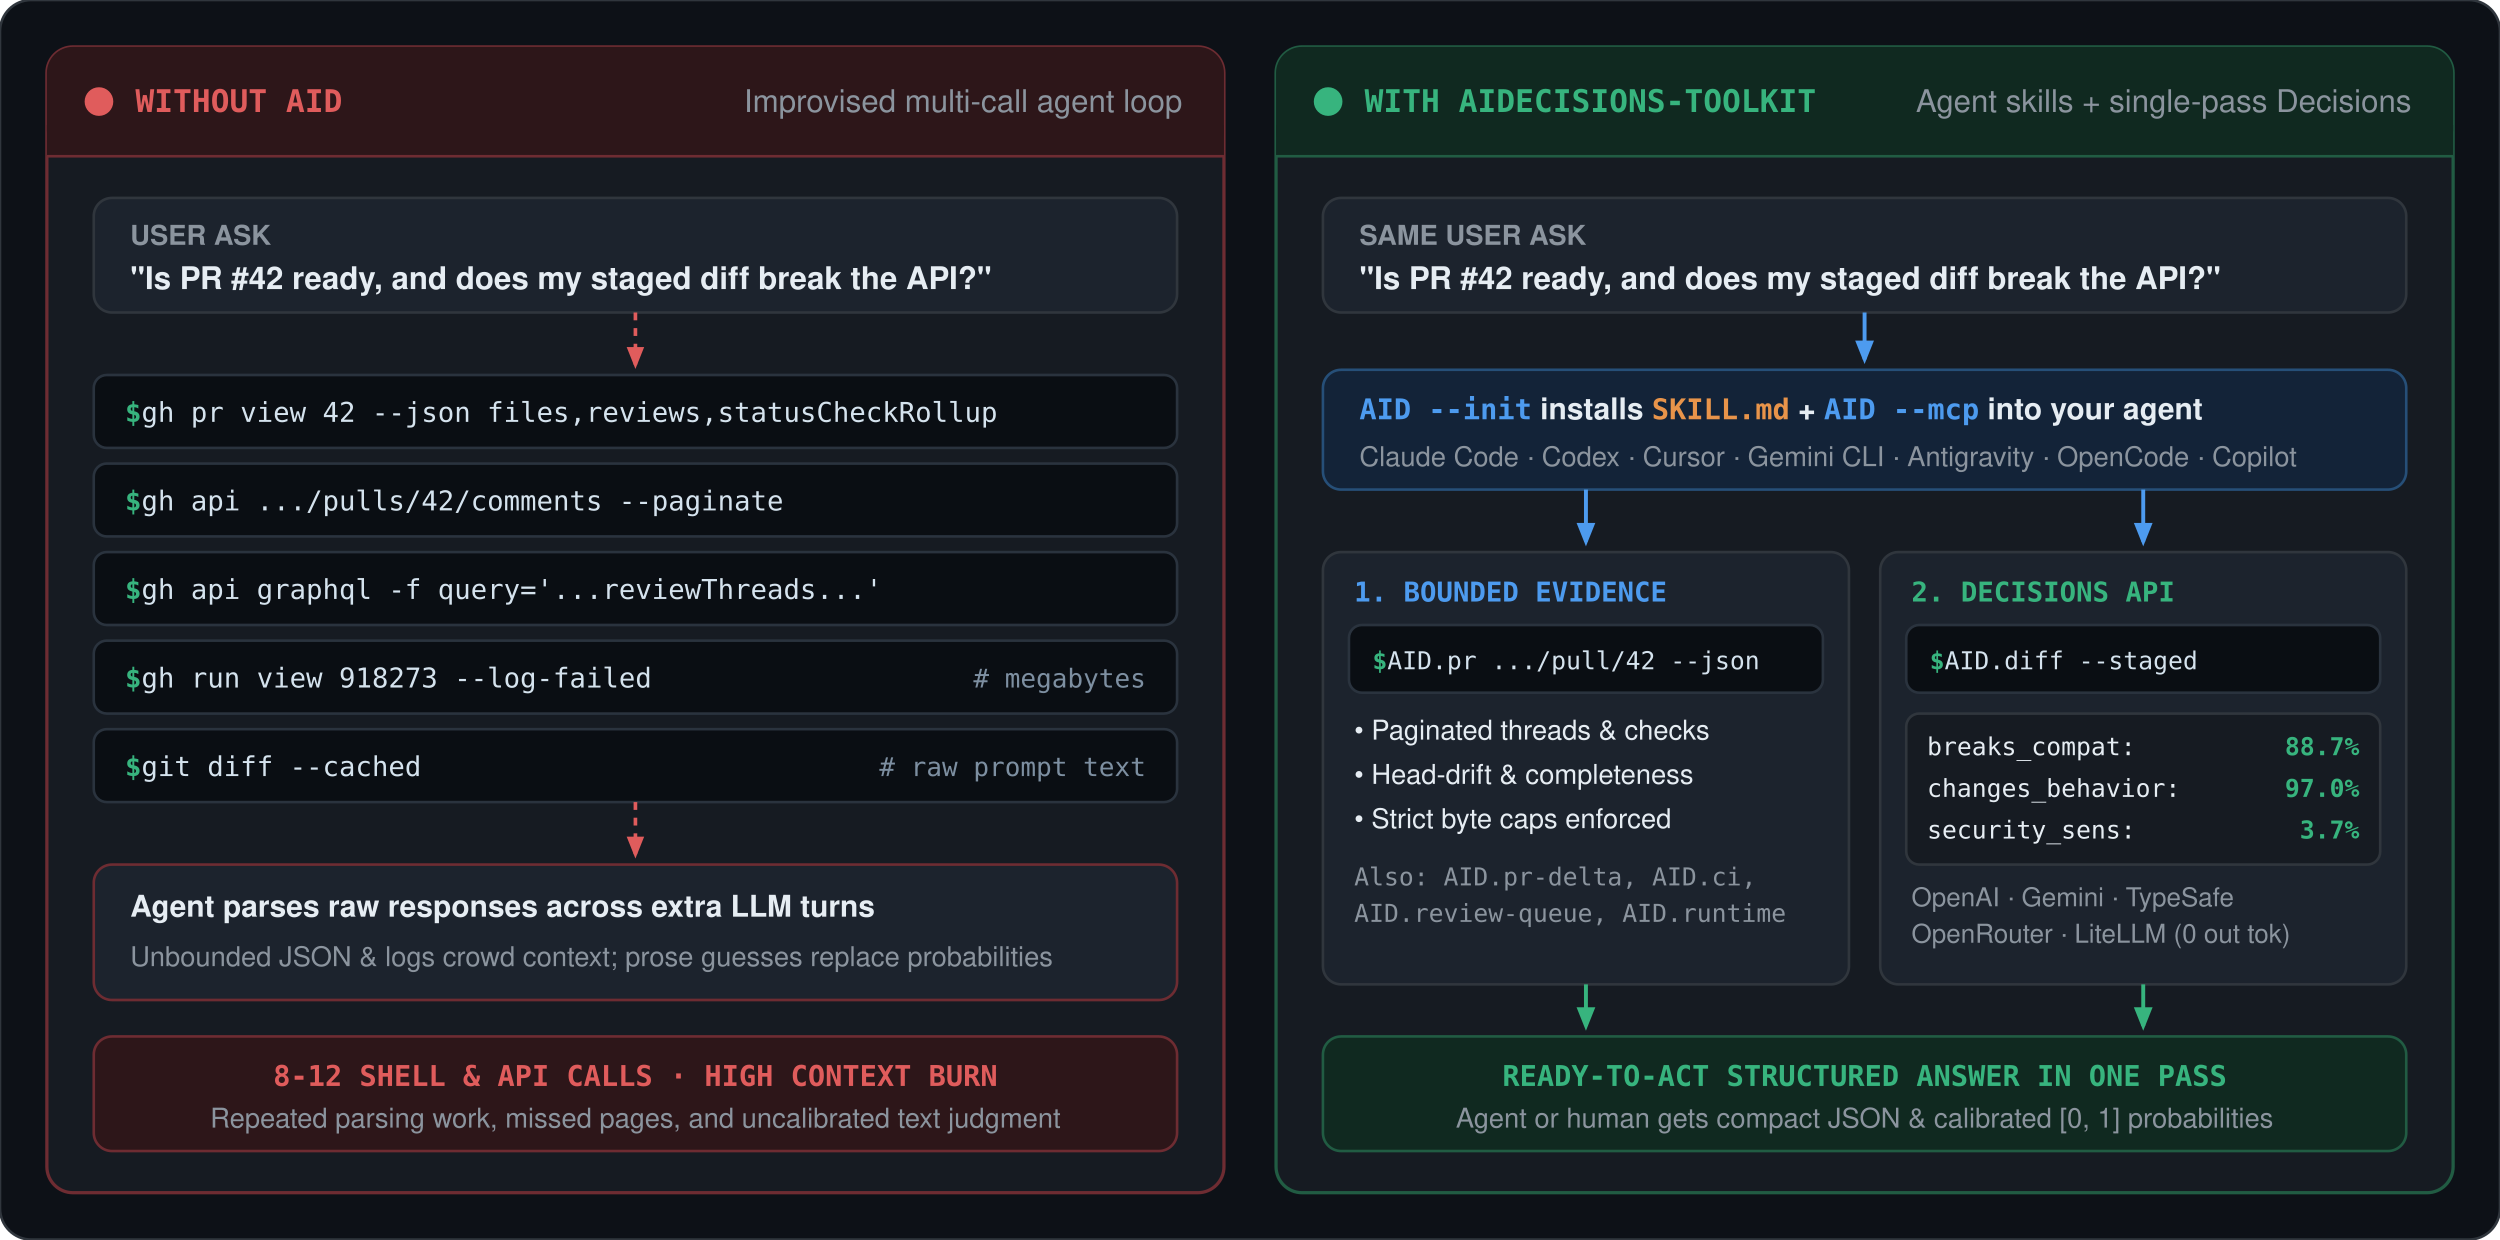
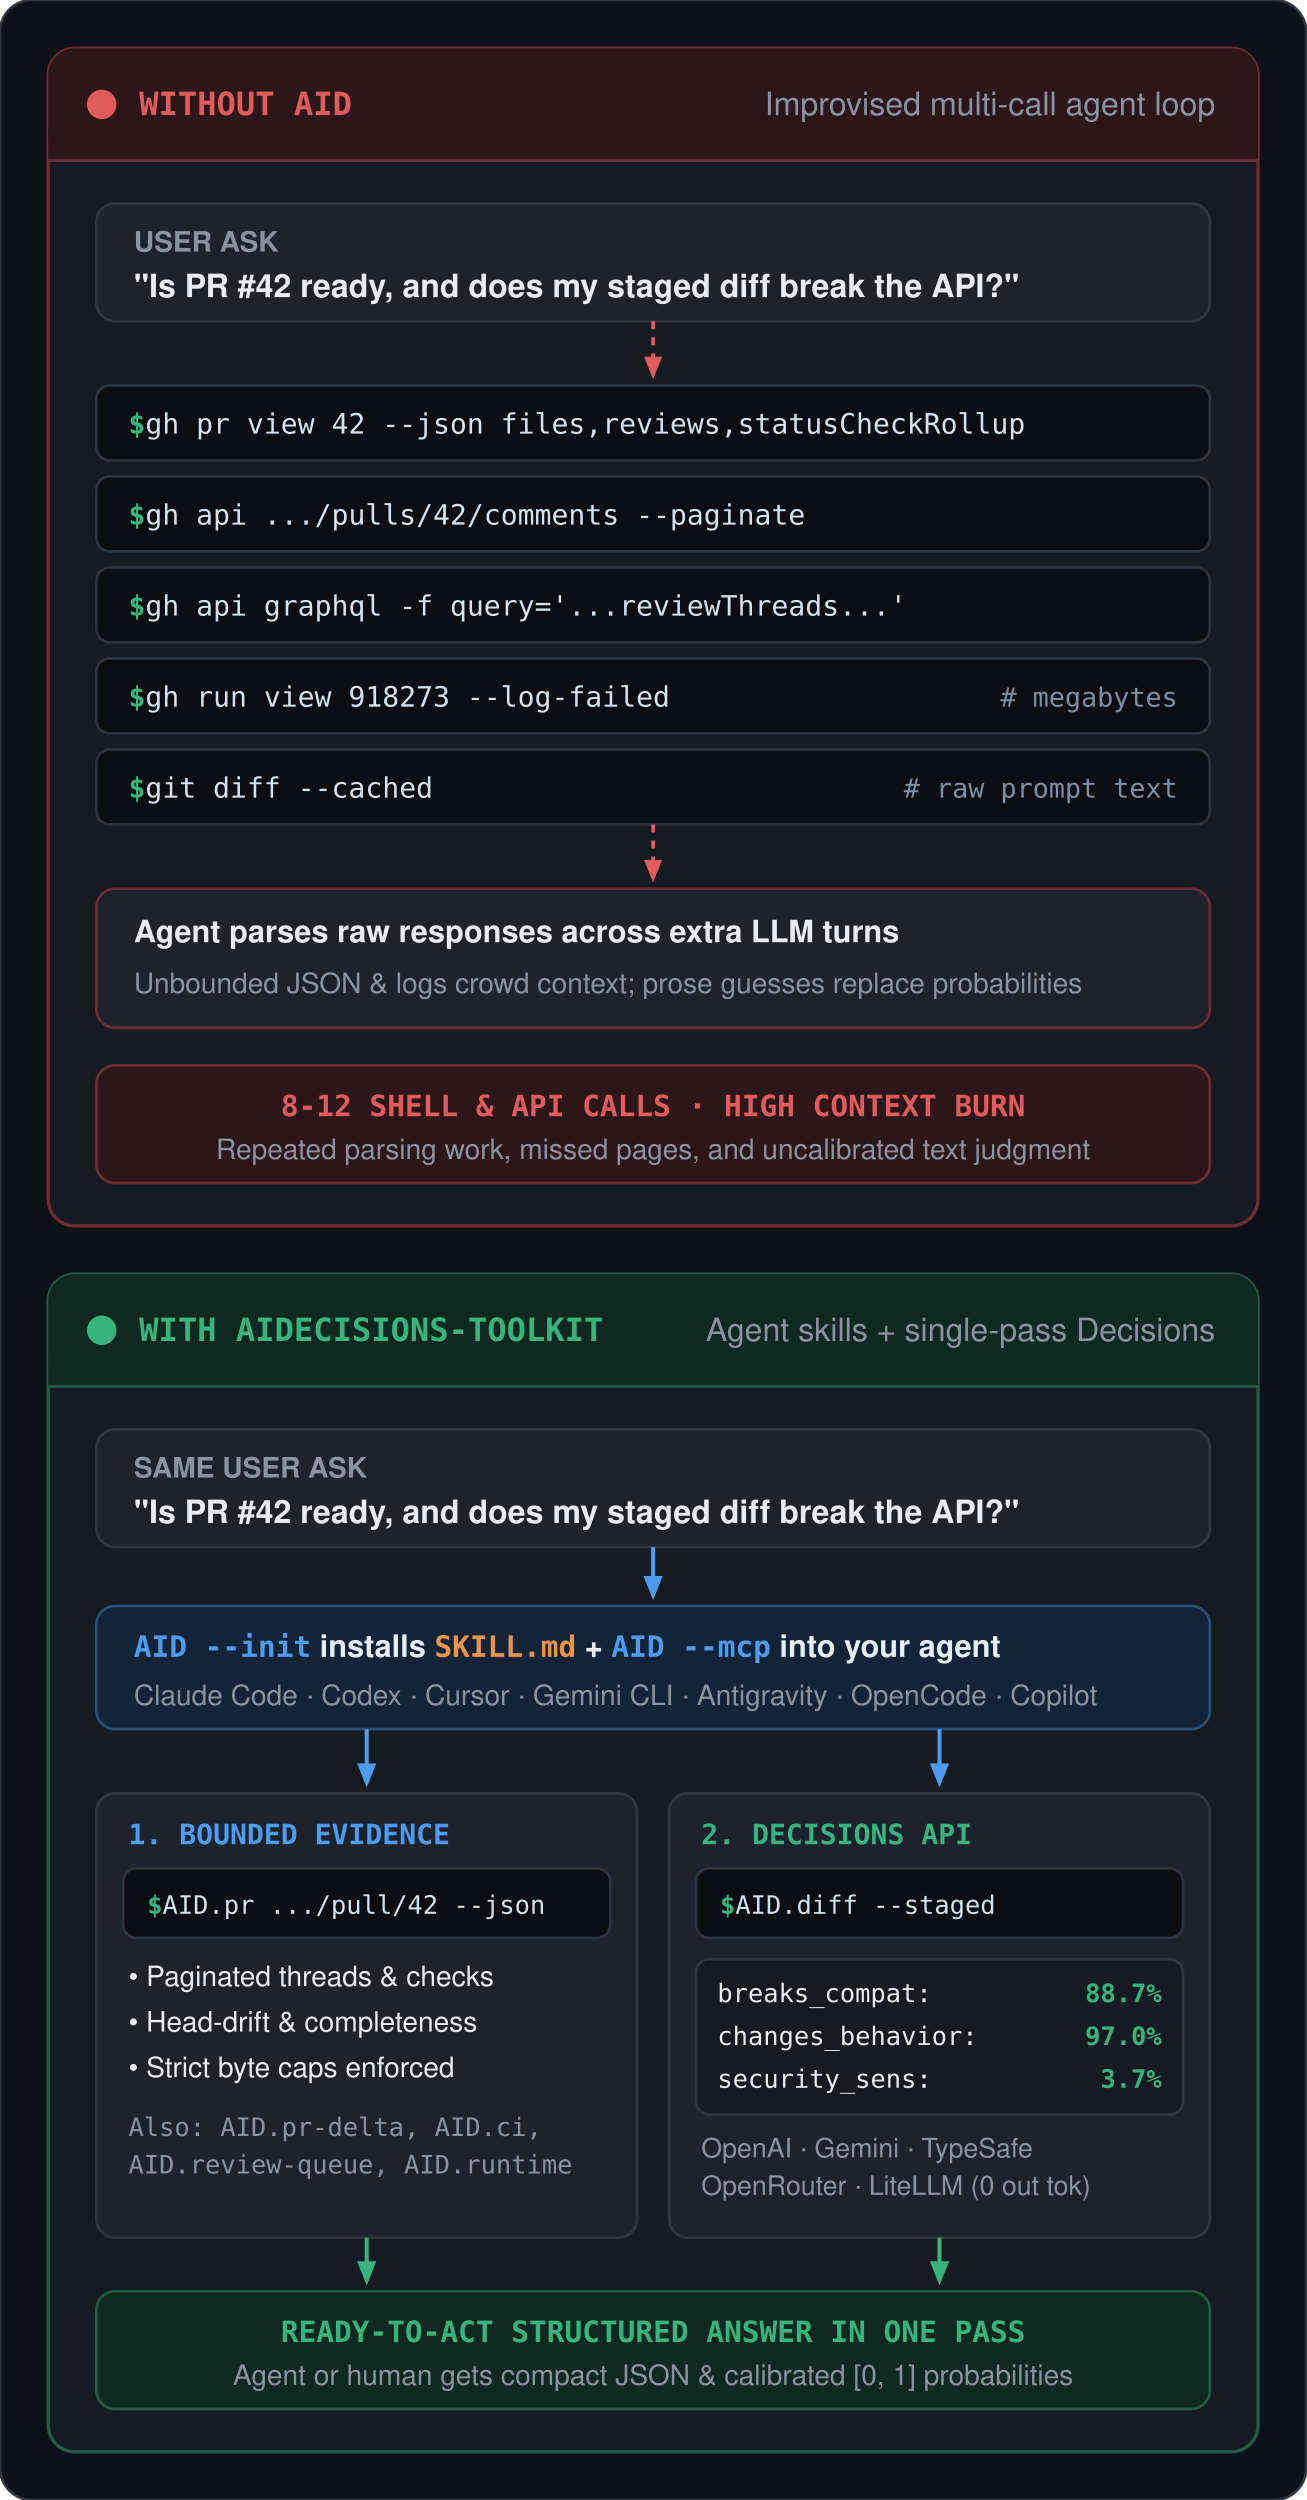
- <svg xmlns="http://www.w3.org/2000/svg" viewBox="0 0 960 476" width="960" height="476" role="img" aria-label="Comparison between ad-hoc LLM API calls and AIDecisions-Toolkit">
+ <svg xmlns="http://www.w3.org/2000/svg" viewBox="0 0 488 934" width="488" height="934" role="img" aria-label="Comparison between ad-hoc LLM API calls and AIDecisions-Toolkit">
  <defs>
    <marker id="arrow-bad" viewBox="0 0 10 10" refX="8" refY="5" markerWidth="6" markerHeight="6" orient="auto-start-reverse">
      <path d="M 0 1 L 10 5 L 0 9 z" fill="#e05c5c" />
    </marker>
    <marker id="arrow-accent" viewBox="0 0 10 10" refX="8" refY="5" markerWidth="6" markerHeight="6" orient="auto-start-reverse">
      <path d="M 0 1 L 10 5 L 0 9 z" fill="#4d9bef" />
    </marker>
    <marker id="arrow-ok" viewBox="0 0 10 10" refX="8" refY="5" markerWidth="6" markerHeight="6" orient="auto-start-reverse">
      <path d="M 0 1 L 10 5 L 0 9 z" fill="#37b47e" />
    </marker>
  </defs>
-   <rect x="0" y="0" width="960" height="476" rx="12" fill="#0d1117" stroke="#30363d" stroke-width="1" />
-   <rect x="18" y="18" width="452" height="440" rx="10" fill="#161b22" stroke="#6e2c32" stroke-width="1.25" />
-   <rect x="18" y="18" width="452" height="42" rx="10" fill="#2d1619" />
-   <rect x="18" y="48" width="452" height="12" fill="#2d1619" />
-   <line x1="18" y1="60" x2="470" y2="60" stroke="#6e2c32" stroke-width="1" />
-   <circle cx="38" cy="39" r="5.5" fill="#e05c5c" />
-   <text x="52" y="43" font-family="ui-monospace, &quot;JetBrains Mono&quot;, &quot;SFMono-Regular&quot;, Menlo, Consolas, monospace" font-size="12" font-weight="700" fill="#e05c5c">WITHOUT AID</text>
-   <text x="454" y="43" text-anchor="end" font-family="-apple-system, BlinkMacSystemFont, &quot;Segoe UI&quot;, Helvetica, Arial, sans-serif" font-size="12" fill="#8b949e">Improvised multi-call agent loop</text>
-   <rect x="36" y="76" width="416" height="44" rx="7" fill="#1c232d" stroke="#30363d" stroke-width="1" />
-   <text x="50" y="94" font-family="-apple-system, BlinkMacSystemFont, &quot;Segoe UI&quot;, Helvetica, Arial, sans-serif" font-size="10.5" font-weight="600" fill="#8b949e">USER ASK</text>
-   <text x="50" y="111" font-family="-apple-system, BlinkMacSystemFont, &quot;Segoe UI&quot;, Helvetica, Arial, sans-serif" font-size="12" font-weight="600" fill="#e6edf3">"Is PR #42 ready, and does my staged diff break the API?"</text>
-   <line x1="244" y1="120" x2="244" y2="140" stroke="#e05c5c" stroke-width="1.4" stroke-dasharray="3 3" marker-end="url(#arrow-bad)" />
-   <rect x="36" y="144" width="416" height="28" rx="5" fill="#0a0e13" stroke="#2a333e" stroke-width="1" />
-   <text x="48" y="162" font-family="ui-monospace, &quot;JetBrains Mono&quot;, &quot;SFMono-Regular&quot;, Menlo, Consolas, monospace" font-size="10.5" fill="#d5e3ee">
-     <tspan font-weight="700" fill="#37b47e">$ </tspan>gh pr view 42 --json files,reviews,statusCheckRollup</text>
-   <rect x="36" y="178" width="416" height="28" rx="5" fill="#0a0e13" stroke="#2a333e" stroke-width="1" />
-   <text x="48" y="196" font-family="ui-monospace, &quot;JetBrains Mono&quot;, &quot;SFMono-Regular&quot;, Menlo, Consolas, monospace" font-size="10.5" fill="#d5e3ee">
-     <tspan font-weight="700" fill="#37b47e">$ </tspan>gh api .../pulls/42/comments --paginate</text>
-   <rect x="36" y="212" width="416" height="28" rx="5" fill="#0a0e13" stroke="#2a333e" stroke-width="1" />
-   <text x="48" y="230" font-family="ui-monospace, &quot;JetBrains Mono&quot;, &quot;SFMono-Regular&quot;, Menlo, Consolas, monospace" font-size="10.5" fill="#d5e3ee">
-     <tspan font-weight="700" fill="#37b47e">$ </tspan>gh api graphql -f query='...reviewThreads...'</text>
-   <rect x="36" y="246" width="416" height="28" rx="5" fill="#0a0e13" stroke="#2a333e" stroke-width="1" />
-   <text x="48" y="264" font-family="ui-monospace, &quot;JetBrains Mono&quot;, &quot;SFMono-Regular&quot;, Menlo, Consolas, monospace" font-size="10.5" fill="#d5e3ee">
-     <tspan font-weight="700" fill="#37b47e">$ </tspan>gh run view 918273 --log-failed</text>
-   <text x="440" y="264" text-anchor="end" font-family="ui-monospace, &quot;JetBrains Mono&quot;, &quot;SFMono-Regular&quot;, Menlo, Consolas, monospace" font-size="10" fill="#7d8fa1"># megabytes</text>
-   <rect x="36" y="280" width="416" height="28" rx="5" fill="#0a0e13" stroke="#2a333e" stroke-width="1" />
-   <text x="48" y="298" font-family="ui-monospace, &quot;JetBrains Mono&quot;, &quot;SFMono-Regular&quot;, Menlo, Consolas, monospace" font-size="10.5" fill="#d5e3ee">
-     <tspan font-weight="700" fill="#37b47e">$ </tspan>git diff --cached</text>
-   <text x="440" y="298" text-anchor="end" font-family="ui-monospace, &quot;JetBrains Mono&quot;, &quot;SFMono-Regular&quot;, Menlo, Consolas, monospace" font-size="10" fill="#7d8fa1"># raw prompt text</text>
-   <line x1="244" y1="308" x2="244" y2="328" stroke="#e05c5c" stroke-width="1.4" stroke-dasharray="3 3" marker-end="url(#arrow-bad)" />
-   <rect x="36" y="332" width="416" height="52" rx="7" fill="#1c232d" stroke="#6e2c32" stroke-width="1" />
-   <text x="50" y="352" font-family="-apple-system, BlinkMacSystemFont, &quot;Segoe UI&quot;, Helvetica, Arial, sans-serif" font-size="11.5" font-weight="700" fill="#e6edf3">Agent parses raw responses across extra LLM turns</text>
-   <text x="50" y="371" font-family="-apple-system, BlinkMacSystemFont, &quot;Segoe UI&quot;, Helvetica, Arial, sans-serif" font-size="10.5" fill="#8b949e">Unbounded JSON &amp; logs crowd context; prose guesses replace probabilities</text>
-   <rect x="36" y="398" width="416" height="44" rx="7" fill="#2d1619" stroke="#6e2c32" stroke-width="1" />
-   <text x="244" y="417" text-anchor="middle" font-family="ui-monospace, &quot;JetBrains Mono&quot;, &quot;SFMono-Regular&quot;, Menlo, Consolas, monospace" font-size="11" font-weight="700" fill="#e05c5c">8-12 SHELL &amp; API CALLS  ·  HIGH CONTEXT BURN</text>
-   <text x="244" y="433" text-anchor="middle" font-family="-apple-system, BlinkMacSystemFont, &quot;Segoe UI&quot;, Helvetica, Arial, sans-serif" font-size="10.5" fill="#8b949e">Repeated parsing work, missed pages, and uncalibrated text judgment</text>
-   <rect x="490" y="18" width="452" height="440" rx="10" fill="#161b22" stroke="#215c43" stroke-width="1.25" />
-   <rect x="490" y="18" width="452" height="42" rx="10" fill="#102920" />
-   <rect x="490" y="48" width="452" height="12" fill="#102920" />
-   <line x1="490" y1="60" x2="942" y2="60" stroke="#215c43" stroke-width="1" />
-   <circle cx="510" cy="39" r="5.5" fill="#37b47e" />
-   <text x="524" y="43" font-family="ui-monospace, &quot;JetBrains Mono&quot;, &quot;SFMono-Regular&quot;, Menlo, Consolas, monospace" font-size="12" font-weight="700" fill="#37b47e">WITH AIDECISIONS-TOOLKIT</text>
-   <text x="926" y="43" text-anchor="end" font-family="-apple-system, BlinkMacSystemFont, &quot;Segoe UI&quot;, Helvetica, Arial, sans-serif" font-size="12" fill="#8b949e">Agent skills + single-pass Decisions</text>
-   <rect x="508" y="76" width="416" height="44" rx="7" fill="#1c232d" stroke="#30363d" stroke-width="1" />
-   <text x="522" y="94" font-family="-apple-system, BlinkMacSystemFont, &quot;Segoe UI&quot;, Helvetica, Arial, sans-serif" font-size="10.5" font-weight="600" fill="#8b949e">SAME USER ASK</text>
-   <text x="522" y="111" font-family="-apple-system, BlinkMacSystemFont, &quot;Segoe UI&quot;, Helvetica, Arial, sans-serif" font-size="12" font-weight="600" fill="#e6edf3">"Is PR #42 ready, and does my staged diff break the API?"</text>
-   <line x1="716" y1="120" x2="716" y2="138" stroke="#4d9bef" stroke-width="1.5" marker-end="url(#arrow-accent)" />
-   <rect x="508" y="142" width="416" height="46" rx="7" fill="#132338" stroke="#264f78" stroke-width="1" />
-   <text x="522" y="161" font-family="-apple-system, BlinkMacSystemFont, &quot;Segoe UI&quot;, Helvetica, Arial, sans-serif" font-size="11.5" font-weight="600" fill="#e6edf3">
-     <tspan font-family="ui-monospace, &quot;JetBrains Mono&quot;, &quot;SFMono-Regular&quot;, Menlo, Consolas, monospace" font-size="11" font-weight="700" fill="#4d9bef">AID --init</tspan> installs <tspan font-family="ui-monospace, &quot;JetBrains Mono&quot;, &quot;SFMono-Regular&quot;, Menlo, Consolas, monospace" font-size="11" font-weight="700" fill="#e8944a">SKILL.md</tspan> + <tspan font-family="ui-monospace, &quot;JetBrains Mono&quot;, &quot;SFMono-Regular&quot;, Menlo, Consolas, monospace" font-size="11" font-weight="700" fill="#4d9bef">AID --mcp</tspan> into your agent</text>
-   <text x="522" y="179" font-family="-apple-system, BlinkMacSystemFont, &quot;Segoe UI&quot;, Helvetica, Arial, sans-serif" font-size="10.5" fill="#8b949e">Claude Code · Codex · Cursor · Gemini CLI · Antigravity · OpenCode · Copilot</text>
-   <line x1="609" y1="188" x2="609" y2="208" stroke="#4d9bef" stroke-width="1.5" marker-end="url(#arrow-accent)" />
-   <line x1="823" y1="188" x2="823" y2="208" stroke="#4d9bef" stroke-width="1.5" marker-end="url(#arrow-accent)" />
-   <rect x="508" y="212" width="202" height="166" rx="7" fill="#1c232d" stroke="#30363d" stroke-width="1" />
-   <text x="520" y="231" font-family="ui-monospace, &quot;JetBrains Mono&quot;, &quot;SFMono-Regular&quot;, Menlo, Consolas, monospace" font-size="10.5" font-weight="700" fill="#4d9bef">1. BOUNDED EVIDENCE</text>
-   <rect x="518" y="240" width="182" height="26" rx="5" fill="#0a0e13" stroke="#2a333e" stroke-width="1" />
-   <text x="527" y="257" font-family="ui-monospace, &quot;JetBrains Mono&quot;, &quot;SFMono-Regular&quot;, Menlo, Consolas, monospace" font-size="9.5" fill="#d5e3ee">
-     <tspan font-weight="700" fill="#37b47e">$ </tspan>AID.pr .../pull/42 --json</text>
-   <text x="520" y="284" font-family="-apple-system, BlinkMacSystemFont, &quot;Segoe UI&quot;, Helvetica, Arial, sans-serif" font-size="10.5" fill="#e6edf3">• Paginated threads &amp; checks</text>
-   <text x="520" y="301" font-family="-apple-system, BlinkMacSystemFont, &quot;Segoe UI&quot;, Helvetica, Arial, sans-serif" font-size="10.5" fill="#e6edf3">• Head-drift &amp; completeness</text>
-   <text x="520" y="318" font-family="-apple-system, BlinkMacSystemFont, &quot;Segoe UI&quot;, Helvetica, Arial, sans-serif" font-size="10.5" fill="#e6edf3">• Strict byte caps enforced</text>
-   <text x="520" y="340" font-family="ui-monospace, &quot;JetBrains Mono&quot;, &quot;SFMono-Regular&quot;, Menlo, Consolas, monospace" font-size="9.5" fill="#8b949e">Also: AID.pr-delta, AID.ci,</text>
-   <text x="520" y="354" font-family="ui-monospace, &quot;JetBrains Mono&quot;, &quot;SFMono-Regular&quot;, Menlo, Consolas, monospace" font-size="9.5" fill="#8b949e">AID.review-queue, AID.runtime</text>
-   <rect x="722" y="212" width="202" height="166" rx="7" fill="#1c232d" stroke="#30363d" stroke-width="1" />
-   <text x="734" y="231" font-family="ui-monospace, &quot;JetBrains Mono&quot;, &quot;SFMono-Regular&quot;, Menlo, Consolas, monospace" font-size="10.5" font-weight="700" fill="#37b47e">2. DECISIONS API</text>
-   <rect x="732" y="240" width="182" height="26" rx="5" fill="#0a0e13" stroke="#2a333e" stroke-width="1" />
-   <text x="741" y="257" font-family="ui-monospace, &quot;JetBrains Mono&quot;, &quot;SFMono-Regular&quot;, Menlo, Consolas, monospace" font-size="9.5" fill="#d5e3ee">
-     <tspan font-weight="700" fill="#37b47e">$ </tspan>AID.diff --staged</text>
-   <rect x="732" y="274" width="182" height="58" rx="5" fill="#161b22" stroke="#30363d" stroke-width="1" />
-   <text x="740" y="290" font-family="ui-monospace, &quot;JetBrains Mono&quot;, &quot;SFMono-Regular&quot;, Menlo, Consolas, monospace" font-size="9.5" fill="#e6edf3">breaks_compat:</text>
-   <text x="906" y="290" text-anchor="end" font-family="ui-monospace, &quot;JetBrains Mono&quot;, &quot;SFMono-Regular&quot;, Menlo, Consolas, monospace" font-size="9.5" font-weight="700" fill="#37b47e">88.7%</text>
-   <text x="740" y="306" font-family="ui-monospace, &quot;JetBrains Mono&quot;, &quot;SFMono-Regular&quot;, Menlo, Consolas, monospace" font-size="9.5" fill="#e6edf3">changes_behavior:</text>
-   <text x="906" y="306" text-anchor="end" font-family="ui-monospace, &quot;JetBrains Mono&quot;, &quot;SFMono-Regular&quot;, Menlo, Consolas, monospace" font-size="9.5" font-weight="700" fill="#37b47e">97.0%</text>
-   <text x="740" y="322" font-family="ui-monospace, &quot;JetBrains Mono&quot;, &quot;SFMono-Regular&quot;, Menlo, Consolas, monospace" font-size="9.5" fill="#e6edf3">security_sens:</text>
-   <text x="906" y="322" text-anchor="end" font-family="ui-monospace, &quot;JetBrains Mono&quot;, &quot;SFMono-Regular&quot;, Menlo, Consolas, monospace" font-size="9.5" font-weight="700" fill="#37b47e">3.7%</text>
-   <text x="734" y="348" font-family="-apple-system, BlinkMacSystemFont, &quot;Segoe UI&quot;, Helvetica, Arial, sans-serif" font-size="10" fill="#8b949e">OpenAI · Gemini · TypeSafe</text>
-   <text x="734" y="362" font-family="-apple-system, BlinkMacSystemFont, &quot;Segoe UI&quot;, Helvetica, Arial, sans-serif" font-size="10" fill="#8b949e">OpenRouter · LiteLLM (0 out tok)</text>
-   <line x1="609" y1="378" x2="609" y2="394" stroke="#37b47e" stroke-width="1.5" marker-end="url(#arrow-ok)" />
-   <line x1="823" y1="378" x2="823" y2="394" stroke="#37b47e" stroke-width="1.5" marker-end="url(#arrow-ok)" />
-   <rect x="508" y="398" width="416" height="44" rx="7" fill="#102920" stroke="#215c43" stroke-width="1" />
-   <text x="716" y="417" text-anchor="middle" font-family="ui-monospace, &quot;JetBrains Mono&quot;, &quot;SFMono-Regular&quot;, Menlo, Consolas, monospace" font-size="11" font-weight="700" fill="#37b47e">READY-TO-ACT STRUCTURED ANSWER IN ONE PASS</text>
-   <text x="716" y="433" text-anchor="middle" font-family="-apple-system, BlinkMacSystemFont, &quot;Segoe UI&quot;, Helvetica, Arial, sans-serif" font-size="10.5" fill="#8b949e">Agent or human gets compact JSON &amp; calibrated [0, 1] probabilities</text>
+   <rect x="0" y="0" width="488" height="934" rx="12" fill="#0d1117" stroke="#30363d" stroke-width="1" />
+   <g id="without-aid">
+     <rect x="18" y="18" width="452" height="440" rx="10" fill="#161b22" stroke="#6e2c32" stroke-width="1.25" />
+     <rect x="18" y="18" width="452" height="42" rx="10" fill="#2d1619" />
+     <rect x="18" y="48" width="452" height="12" fill="#2d1619" />
+     <line x1="18" y1="60" x2="470" y2="60" stroke="#6e2c32" stroke-width="1" />
+     <circle cx="38" cy="39" r="5.5" fill="#e05c5c" />
+     <text x="52" y="43" font-family="ui-monospace, &quot;JetBrains Mono&quot;, &quot;SFMono-Regular&quot;, Menlo, Consolas, monospace" font-size="12" font-weight="700" fill="#e05c5c">WITHOUT AID</text>
+     <text x="454" y="43" text-anchor="end" font-family="-apple-system, BlinkMacSystemFont, &quot;Segoe UI&quot;, Helvetica, Arial, sans-serif" font-size="12" fill="#8b949e">Improvised multi-call agent loop</text>
+     <rect x="36" y="76" width="416" height="44" rx="7" fill="#1c232d" stroke="#30363d" stroke-width="1" />
+     <text x="50" y="94" font-family="-apple-system, BlinkMacSystemFont, &quot;Segoe UI&quot;, Helvetica, Arial, sans-serif" font-size="10.5" font-weight="600" fill="#8b949e">USER ASK</text>
+     <text x="50" y="111" font-family="-apple-system, BlinkMacSystemFont, &quot;Segoe UI&quot;, Helvetica, Arial, sans-serif" font-size="12" font-weight="600" fill="#e6edf3">"Is PR #42 ready, and does my staged diff break the API?"</text>
+     <line x1="244" y1="120" x2="244" y2="140" stroke="#e05c5c" stroke-width="1.4" stroke-dasharray="3 3" marker-end="url(#arrow-bad)" />
+     <rect x="36" y="144" width="416" height="28" rx="5" fill="#0a0e13" stroke="#2a333e" stroke-width="1" />
+     <text x="48" y="162" font-family="ui-monospace, &quot;JetBrains Mono&quot;, &quot;SFMono-Regular&quot;, Menlo, Consolas, monospace" font-size="10.5" fill="#d5e3ee">
+       <tspan font-weight="700" fill="#37b47e">$ </tspan>gh pr view 42 --json files,reviews,statusCheckRollup</text>
+     <rect x="36" y="178" width="416" height="28" rx="5" fill="#0a0e13" stroke="#2a333e" stroke-width="1" />
+     <text x="48" y="196" font-family="ui-monospace, &quot;JetBrains Mono&quot;, &quot;SFMono-Regular&quot;, Menlo, Consolas, monospace" font-size="10.5" fill="#d5e3ee">
+       <tspan font-weight="700" fill="#37b47e">$ </tspan>gh api .../pulls/42/comments --paginate</text>
+     <rect x="36" y="212" width="416" height="28" rx="5" fill="#0a0e13" stroke="#2a333e" stroke-width="1" />
+     <text x="48" y="230" font-family="ui-monospace, &quot;JetBrains Mono&quot;, &quot;SFMono-Regular&quot;, Menlo, Consolas, monospace" font-size="10.5" fill="#d5e3ee">
+       <tspan font-weight="700" fill="#37b47e">$ </tspan>gh api graphql -f query='...reviewThreads...'</text>
+     <rect x="36" y="246" width="416" height="28" rx="5" fill="#0a0e13" stroke="#2a333e" stroke-width="1" />
+     <text x="48" y="264" font-family="ui-monospace, &quot;JetBrains Mono&quot;, &quot;SFMono-Regular&quot;, Menlo, Consolas, monospace" font-size="10.5" fill="#d5e3ee">
+       <tspan font-weight="700" fill="#37b47e">$ </tspan>gh run view 918273 --log-failed</text>
+     <text x="440" y="264" text-anchor="end" font-family="ui-monospace, &quot;JetBrains Mono&quot;, &quot;SFMono-Regular&quot;, Menlo, Consolas, monospace" font-size="10" fill="#7d8fa1"># megabytes</text>
+     <rect x="36" y="280" width="416" height="28" rx="5" fill="#0a0e13" stroke="#2a333e" stroke-width="1" />
+     <text x="48" y="298" font-family="ui-monospace, &quot;JetBrains Mono&quot;, &quot;SFMono-Regular&quot;, Menlo, Consolas, monospace" font-size="10.5" fill="#d5e3ee">
+       <tspan font-weight="700" fill="#37b47e">$ </tspan>git diff --cached</text>
+     <text x="440" y="298" text-anchor="end" font-family="ui-monospace, &quot;JetBrains Mono&quot;, &quot;SFMono-Regular&quot;, Menlo, Consolas, monospace" font-size="10" fill="#7d8fa1"># raw prompt text</text>
+     <line x1="244" y1="308" x2="244" y2="328" stroke="#e05c5c" stroke-width="1.4" stroke-dasharray="3 3" marker-end="url(#arrow-bad)" />
+     <rect x="36" y="332" width="416" height="52" rx="7" fill="#1c232d" stroke="#6e2c32" stroke-width="1" />
+     <text x="50" y="352" font-family="-apple-system, BlinkMacSystemFont, &quot;Segoe UI&quot;, Helvetica, Arial, sans-serif" font-size="11.5" font-weight="700" fill="#e6edf3">Agent parses raw responses across extra LLM turns</text>
+     <text x="50" y="371" font-family="-apple-system, BlinkMacSystemFont, &quot;Segoe UI&quot;, Helvetica, Arial, sans-serif" font-size="10.5" fill="#8b949e">Unbounded JSON &amp; logs crowd context; prose guesses replace probabilities</text>
+     <rect x="36" y="398" width="416" height="44" rx="7" fill="#2d1619" stroke="#6e2c32" stroke-width="1" />
+     <text x="244" y="417" text-anchor="middle" font-family="ui-monospace, &quot;JetBrains Mono&quot;, &quot;SFMono-Regular&quot;, Menlo, Consolas, monospace" font-size="11" font-weight="700" fill="#e05c5c">8-12 SHELL &amp; API CALLS  ·  HIGH CONTEXT BURN</text>
+     <text x="244" y="433" text-anchor="middle" font-family="-apple-system, BlinkMacSystemFont, &quot;Segoe UI&quot;, Helvetica, Arial, sans-serif" font-size="10.5" fill="#8b949e">Repeated parsing work, missed pages, and uncalibrated text judgment</text>
+   </g>
+   <g id="with-aid" transform="translate(-472 458)">
+     <rect x="490" y="18" width="452" height="440" rx="10" fill="#161b22" stroke="#215c43" stroke-width="1.25" />
+     <rect x="490" y="18" width="452" height="42" rx="10" fill="#102920" />
+     <rect x="490" y="48" width="452" height="12" fill="#102920" />
+     <line x1="490" y1="60" x2="942" y2="60" stroke="#215c43" stroke-width="1" />
+     <circle cx="510" cy="39" r="5.5" fill="#37b47e" />
+     <text x="524" y="43" font-family="ui-monospace, &quot;JetBrains Mono&quot;, &quot;SFMono-Regular&quot;, Menlo, Consolas, monospace" font-size="12" font-weight="700" fill="#37b47e">WITH AIDECISIONS-TOOLKIT</text>
+     <text x="926" y="43" text-anchor="end" font-family="-apple-system, BlinkMacSystemFont, &quot;Segoe UI&quot;, Helvetica, Arial, sans-serif" font-size="12" fill="#8b949e">Agent skills + single-pass Decisions</text>
+     <rect x="508" y="76" width="416" height="44" rx="7" fill="#1c232d" stroke="#30363d" stroke-width="1" />
+     <text x="522" y="94" font-family="-apple-system, BlinkMacSystemFont, &quot;Segoe UI&quot;, Helvetica, Arial, sans-serif" font-size="10.5" font-weight="600" fill="#8b949e">SAME USER ASK</text>
+     <text x="522" y="111" font-family="-apple-system, BlinkMacSystemFont, &quot;Segoe UI&quot;, Helvetica, Arial, sans-serif" font-size="12" font-weight="600" fill="#e6edf3">"Is PR #42 ready, and does my staged diff break the API?"</text>
+     <line x1="716" y1="120" x2="716" y2="138" stroke="#4d9bef" stroke-width="1.5" marker-end="url(#arrow-accent)" />
+     <rect x="508" y="142" width="416" height="46" rx="7" fill="#132338" stroke="#264f78" stroke-width="1" />
+     <text x="522" y="161" font-family="-apple-system, BlinkMacSystemFont, &quot;Segoe UI&quot;, Helvetica, Arial, sans-serif" font-size="11.5" font-weight="600" fill="#e6edf3">
+       <tspan font-family="ui-monospace, &quot;JetBrains Mono&quot;, &quot;SFMono-Regular&quot;, Menlo, Consolas, monospace" font-size="11" font-weight="700" fill="#4d9bef">AID --init</tspan> installs <tspan font-family="ui-monospace, &quot;JetBrains Mono&quot;, &quot;SFMono-Regular&quot;, Menlo, Consolas, monospace" font-size="11" font-weight="700" fill="#e8944a">SKILL.md</tspan> + <tspan font-family="ui-monospace, &quot;JetBrains Mono&quot;, &quot;SFMono-Regular&quot;, Menlo, Consolas, monospace" font-size="11" font-weight="700" fill="#4d9bef">AID --mcp</tspan> into your agent</text>
+     <text x="522" y="179" font-family="-apple-system, BlinkMacSystemFont, &quot;Segoe UI&quot;, Helvetica, Arial, sans-serif" font-size="10.5" fill="#8b949e">Claude Code · Codex · Cursor · Gemini CLI · Antigravity · OpenCode · Copilot</text>
+     <line x1="609" y1="188" x2="609" y2="208" stroke="#4d9bef" stroke-width="1.5" marker-end="url(#arrow-accent)" />
+     <line x1="823" y1="188" x2="823" y2="208" stroke="#4d9bef" stroke-width="1.5" marker-end="url(#arrow-accent)" />
+     <rect x="508" y="212" width="202" height="166" rx="7" fill="#1c232d" stroke="#30363d" stroke-width="1" />
+     <text x="520" y="231" font-family="ui-monospace, &quot;JetBrains Mono&quot;, &quot;SFMono-Regular&quot;, Menlo, Consolas, monospace" font-size="10.5" font-weight="700" fill="#4d9bef">1. BOUNDED EVIDENCE</text>
+     <rect x="518" y="240" width="182" height="26" rx="5" fill="#0a0e13" stroke="#2a333e" stroke-width="1" />
+     <text x="527" y="257" font-family="ui-monospace, &quot;JetBrains Mono&quot;, &quot;SFMono-Regular&quot;, Menlo, Consolas, monospace" font-size="9.5" fill="#d5e3ee">
+       <tspan font-weight="700" fill="#37b47e">$ </tspan>AID.pr .../pull/42 --json</text>
+     <text x="520" y="284" font-family="-apple-system, BlinkMacSystemFont, &quot;Segoe UI&quot;, Helvetica, Arial, sans-serif" font-size="10.5" fill="#e6edf3">• Paginated threads &amp; checks</text>
+     <text x="520" y="301" font-family="-apple-system, BlinkMacSystemFont, &quot;Segoe UI&quot;, Helvetica, Arial, sans-serif" font-size="10.5" fill="#e6edf3">• Head-drift &amp; completeness</text>
+     <text x="520" y="318" font-family="-apple-system, BlinkMacSystemFont, &quot;Segoe UI&quot;, Helvetica, Arial, sans-serif" font-size="10.5" fill="#e6edf3">• Strict byte caps enforced</text>
+     <text x="520" y="340" font-family="ui-monospace, &quot;JetBrains Mono&quot;, &quot;SFMono-Regular&quot;, Menlo, Consolas, monospace" font-size="9.5" fill="#8b949e">Also: AID.pr-delta, AID.ci,</text>
+     <text x="520" y="354" font-family="ui-monospace, &quot;JetBrains Mono&quot;, &quot;SFMono-Regular&quot;, Menlo, Consolas, monospace" font-size="9.5" fill="#8b949e">AID.review-queue, AID.runtime</text>
+     <rect x="722" y="212" width="202" height="166" rx="7" fill="#1c232d" stroke="#30363d" stroke-width="1" />
+     <text x="734" y="231" font-family="ui-monospace, &quot;JetBrains Mono&quot;, &quot;SFMono-Regular&quot;, Menlo, Consolas, monospace" font-size="10.5" font-weight="700" fill="#37b47e">2. DECISIONS API</text>
+     <rect x="732" y="240" width="182" height="26" rx="5" fill="#0a0e13" stroke="#2a333e" stroke-width="1" />
+     <text x="741" y="257" font-family="ui-monospace, &quot;JetBrains Mono&quot;, &quot;SFMono-Regular&quot;, Menlo, Consolas, monospace" font-size="9.5" fill="#d5e3ee">
+       <tspan font-weight="700" fill="#37b47e">$ </tspan>AID.diff --staged</text>
+     <rect x="732" y="274" width="182" height="58" rx="5" fill="#161b22" stroke="#30363d" stroke-width="1" />
+     <text x="740" y="290" font-family="ui-monospace, &quot;JetBrains Mono&quot;, &quot;SFMono-Regular&quot;, Menlo, Consolas, monospace" font-size="9.5" fill="#e6edf3">breaks_compat:</text>
+     <text x="906" y="290" text-anchor="end" font-family="ui-monospace, &quot;JetBrains Mono&quot;, &quot;SFMono-Regular&quot;, Menlo, Consolas, monospace" font-size="9.5" font-weight="700" fill="#37b47e">88.7%</text>
+     <text x="740" y="306" font-family="ui-monospace, &quot;JetBrains Mono&quot;, &quot;SFMono-Regular&quot;, Menlo, Consolas, monospace" font-size="9.5" fill="#e6edf3">changes_behavior:</text>
+     <text x="906" y="306" text-anchor="end" font-family="ui-monospace, &quot;JetBrains Mono&quot;, &quot;SFMono-Regular&quot;, Menlo, Consolas, monospace" font-size="9.5" font-weight="700" fill="#37b47e">97.0%</text>
+     <text x="740" y="322" font-family="ui-monospace, &quot;JetBrains Mono&quot;, &quot;SFMono-Regular&quot;, Menlo, Consolas, monospace" font-size="9.5" fill="#e6edf3">security_sens:</text>
+     <text x="906" y="322" text-anchor="end" font-family="ui-monospace, &quot;JetBrains Mono&quot;, &quot;SFMono-Regular&quot;, Menlo, Consolas, monospace" font-size="9.5" font-weight="700" fill="#37b47e">3.7%</text>
+     <text x="734" y="348" font-family="-apple-system, BlinkMacSystemFont, &quot;Segoe UI&quot;, Helvetica, Arial, sans-serif" font-size="10" fill="#8b949e">OpenAI · Gemini · TypeSafe</text>
+     <text x="734" y="362" font-family="-apple-system, BlinkMacSystemFont, &quot;Segoe UI&quot;, Helvetica, Arial, sans-serif" font-size="10" fill="#8b949e">OpenRouter · LiteLLM (0 out tok)</text>
+     <line x1="609" y1="378" x2="609" y2="394" stroke="#37b47e" stroke-width="1.5" marker-end="url(#arrow-ok)" />
+     <line x1="823" y1="378" x2="823" y2="394" stroke="#37b47e" stroke-width="1.5" marker-end="url(#arrow-ok)" />
+     <rect x="508" y="398" width="416" height="44" rx="7" fill="#102920" stroke="#215c43" stroke-width="1" />
+     <text x="716" y="417" text-anchor="middle" font-family="ui-monospace, &quot;JetBrains Mono&quot;, &quot;SFMono-Regular&quot;, Menlo, Consolas, monospace" font-size="11" font-weight="700" fill="#37b47e">READY-TO-ACT STRUCTURED ANSWER IN ONE PASS</text>
+     <text x="716" y="433" text-anchor="middle" font-family="-apple-system, BlinkMacSystemFont, &quot;Segoe UI&quot;, Helvetica, Arial, sans-serif" font-size="10.5" fill="#8b949e">Agent or human gets compact JSON &amp; calibrated [0, 1] probabilities</text>
+   </g>
</svg>
